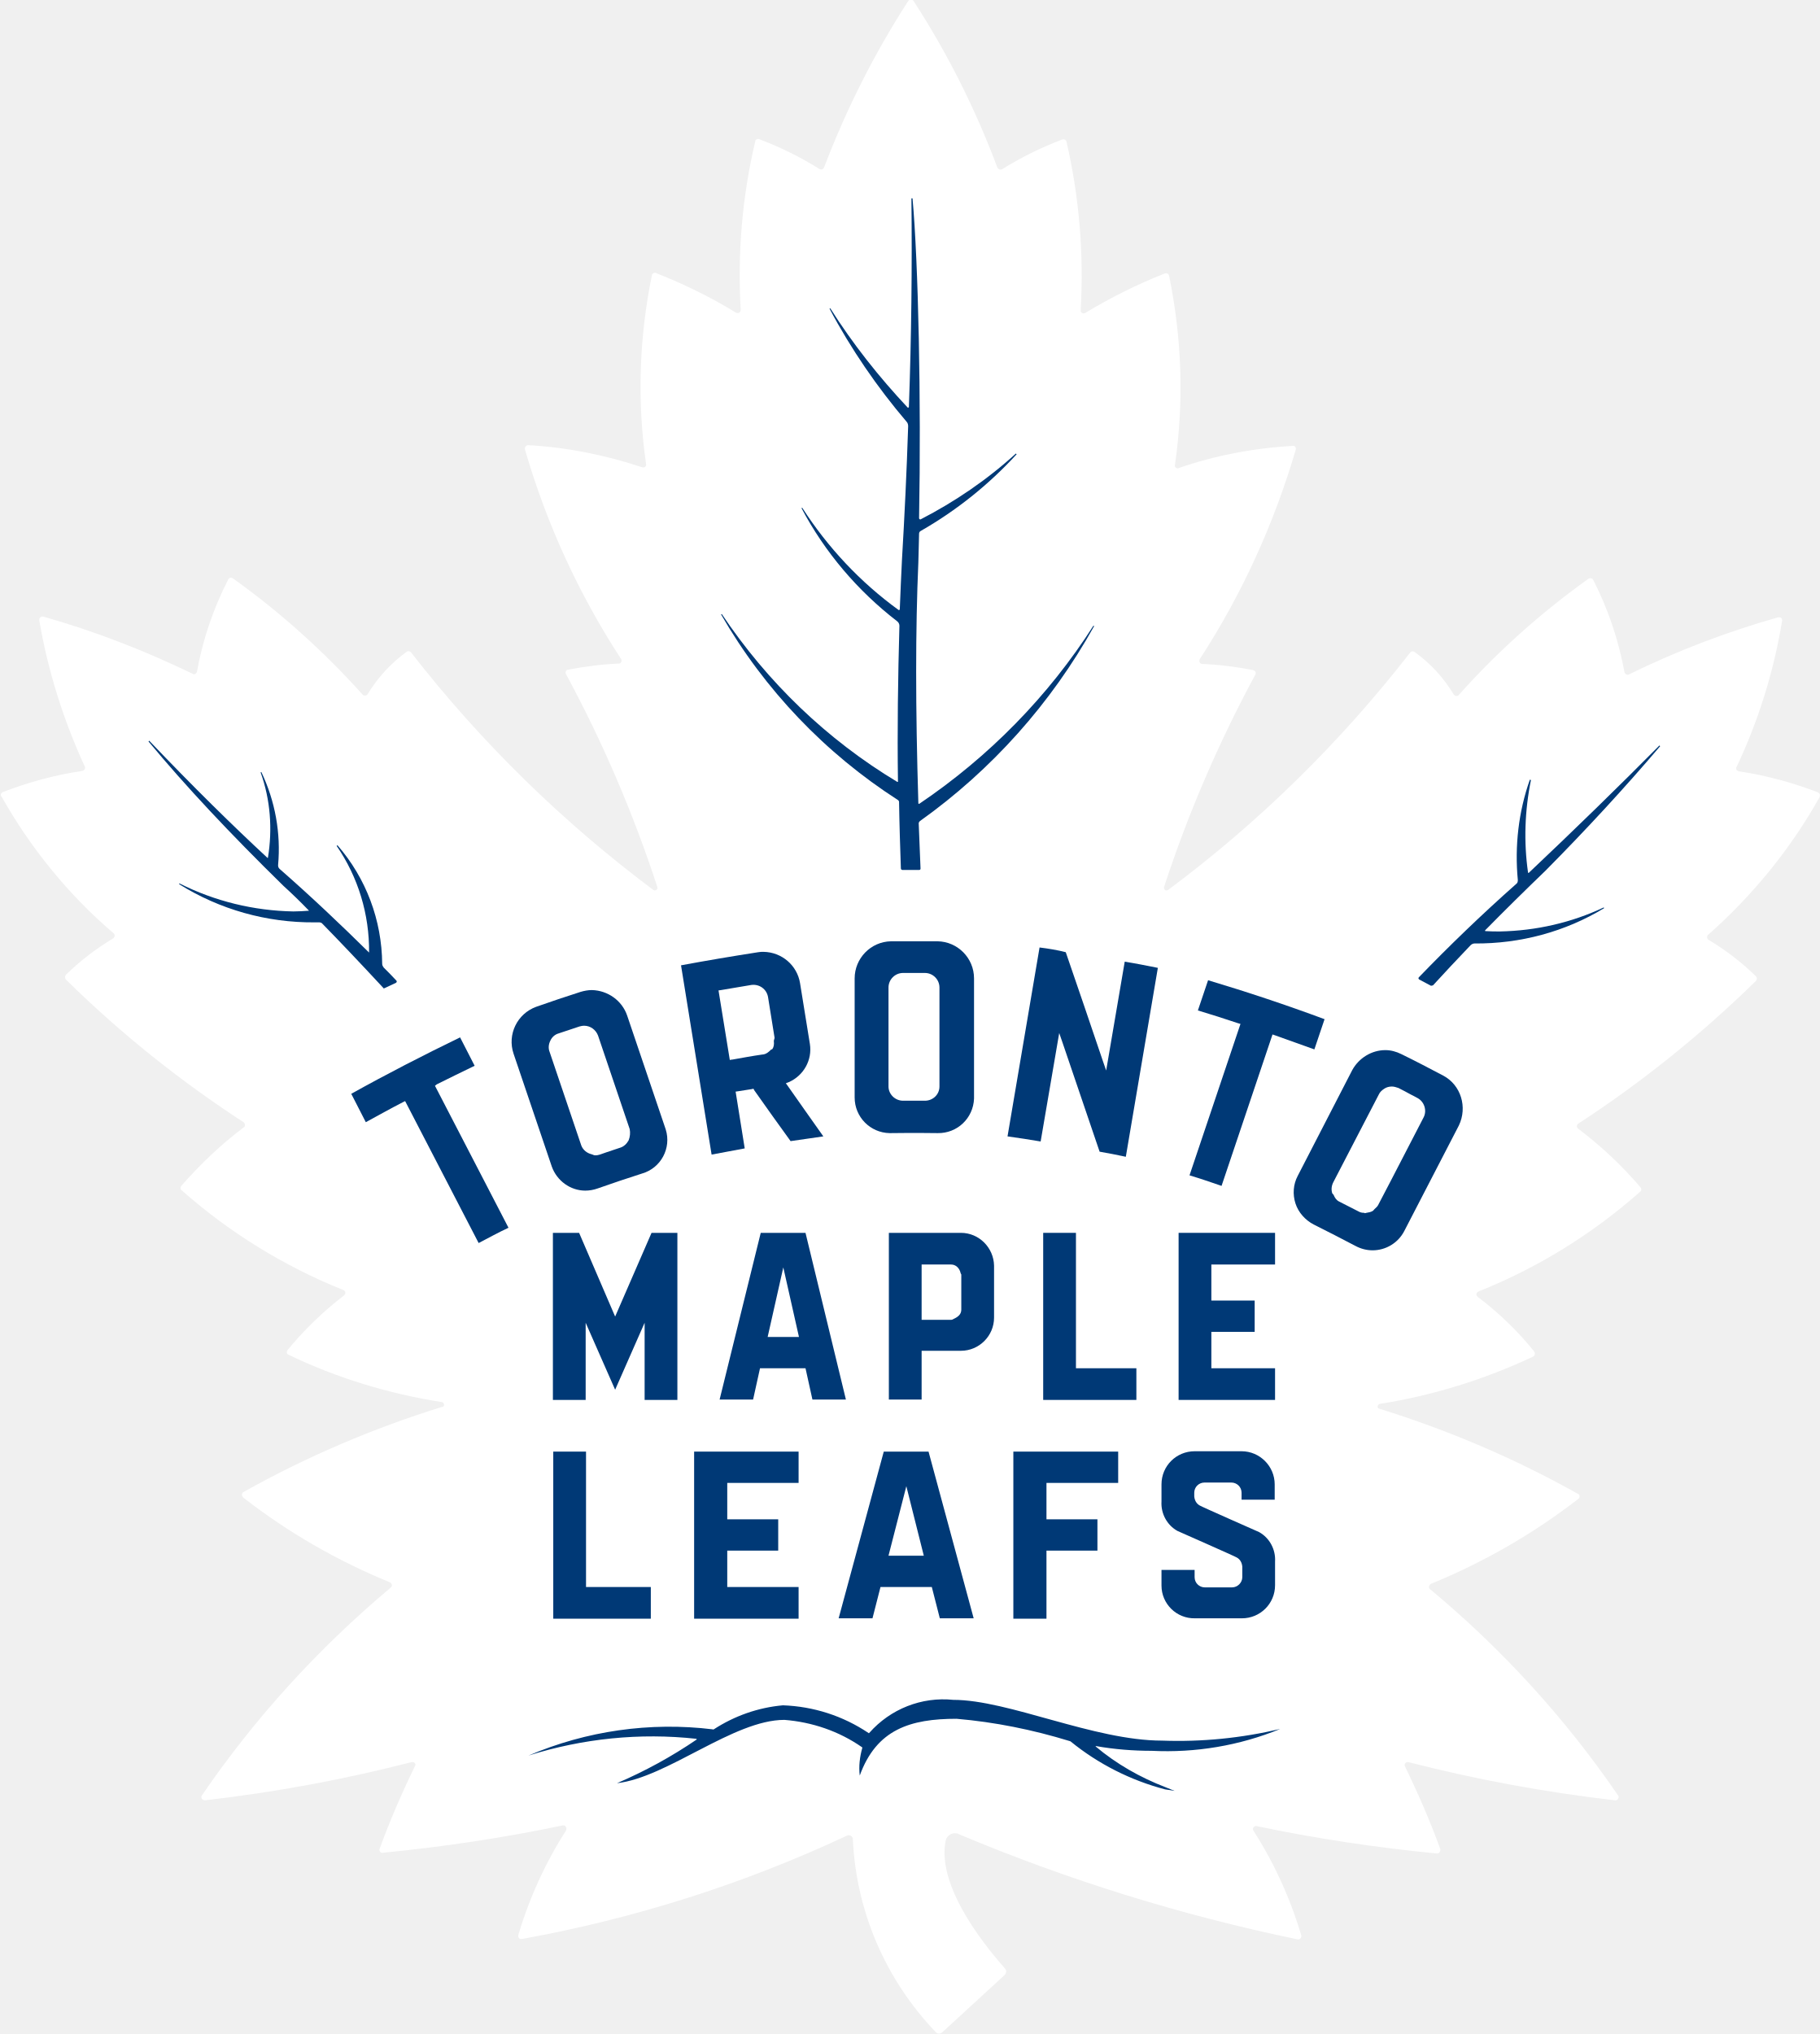
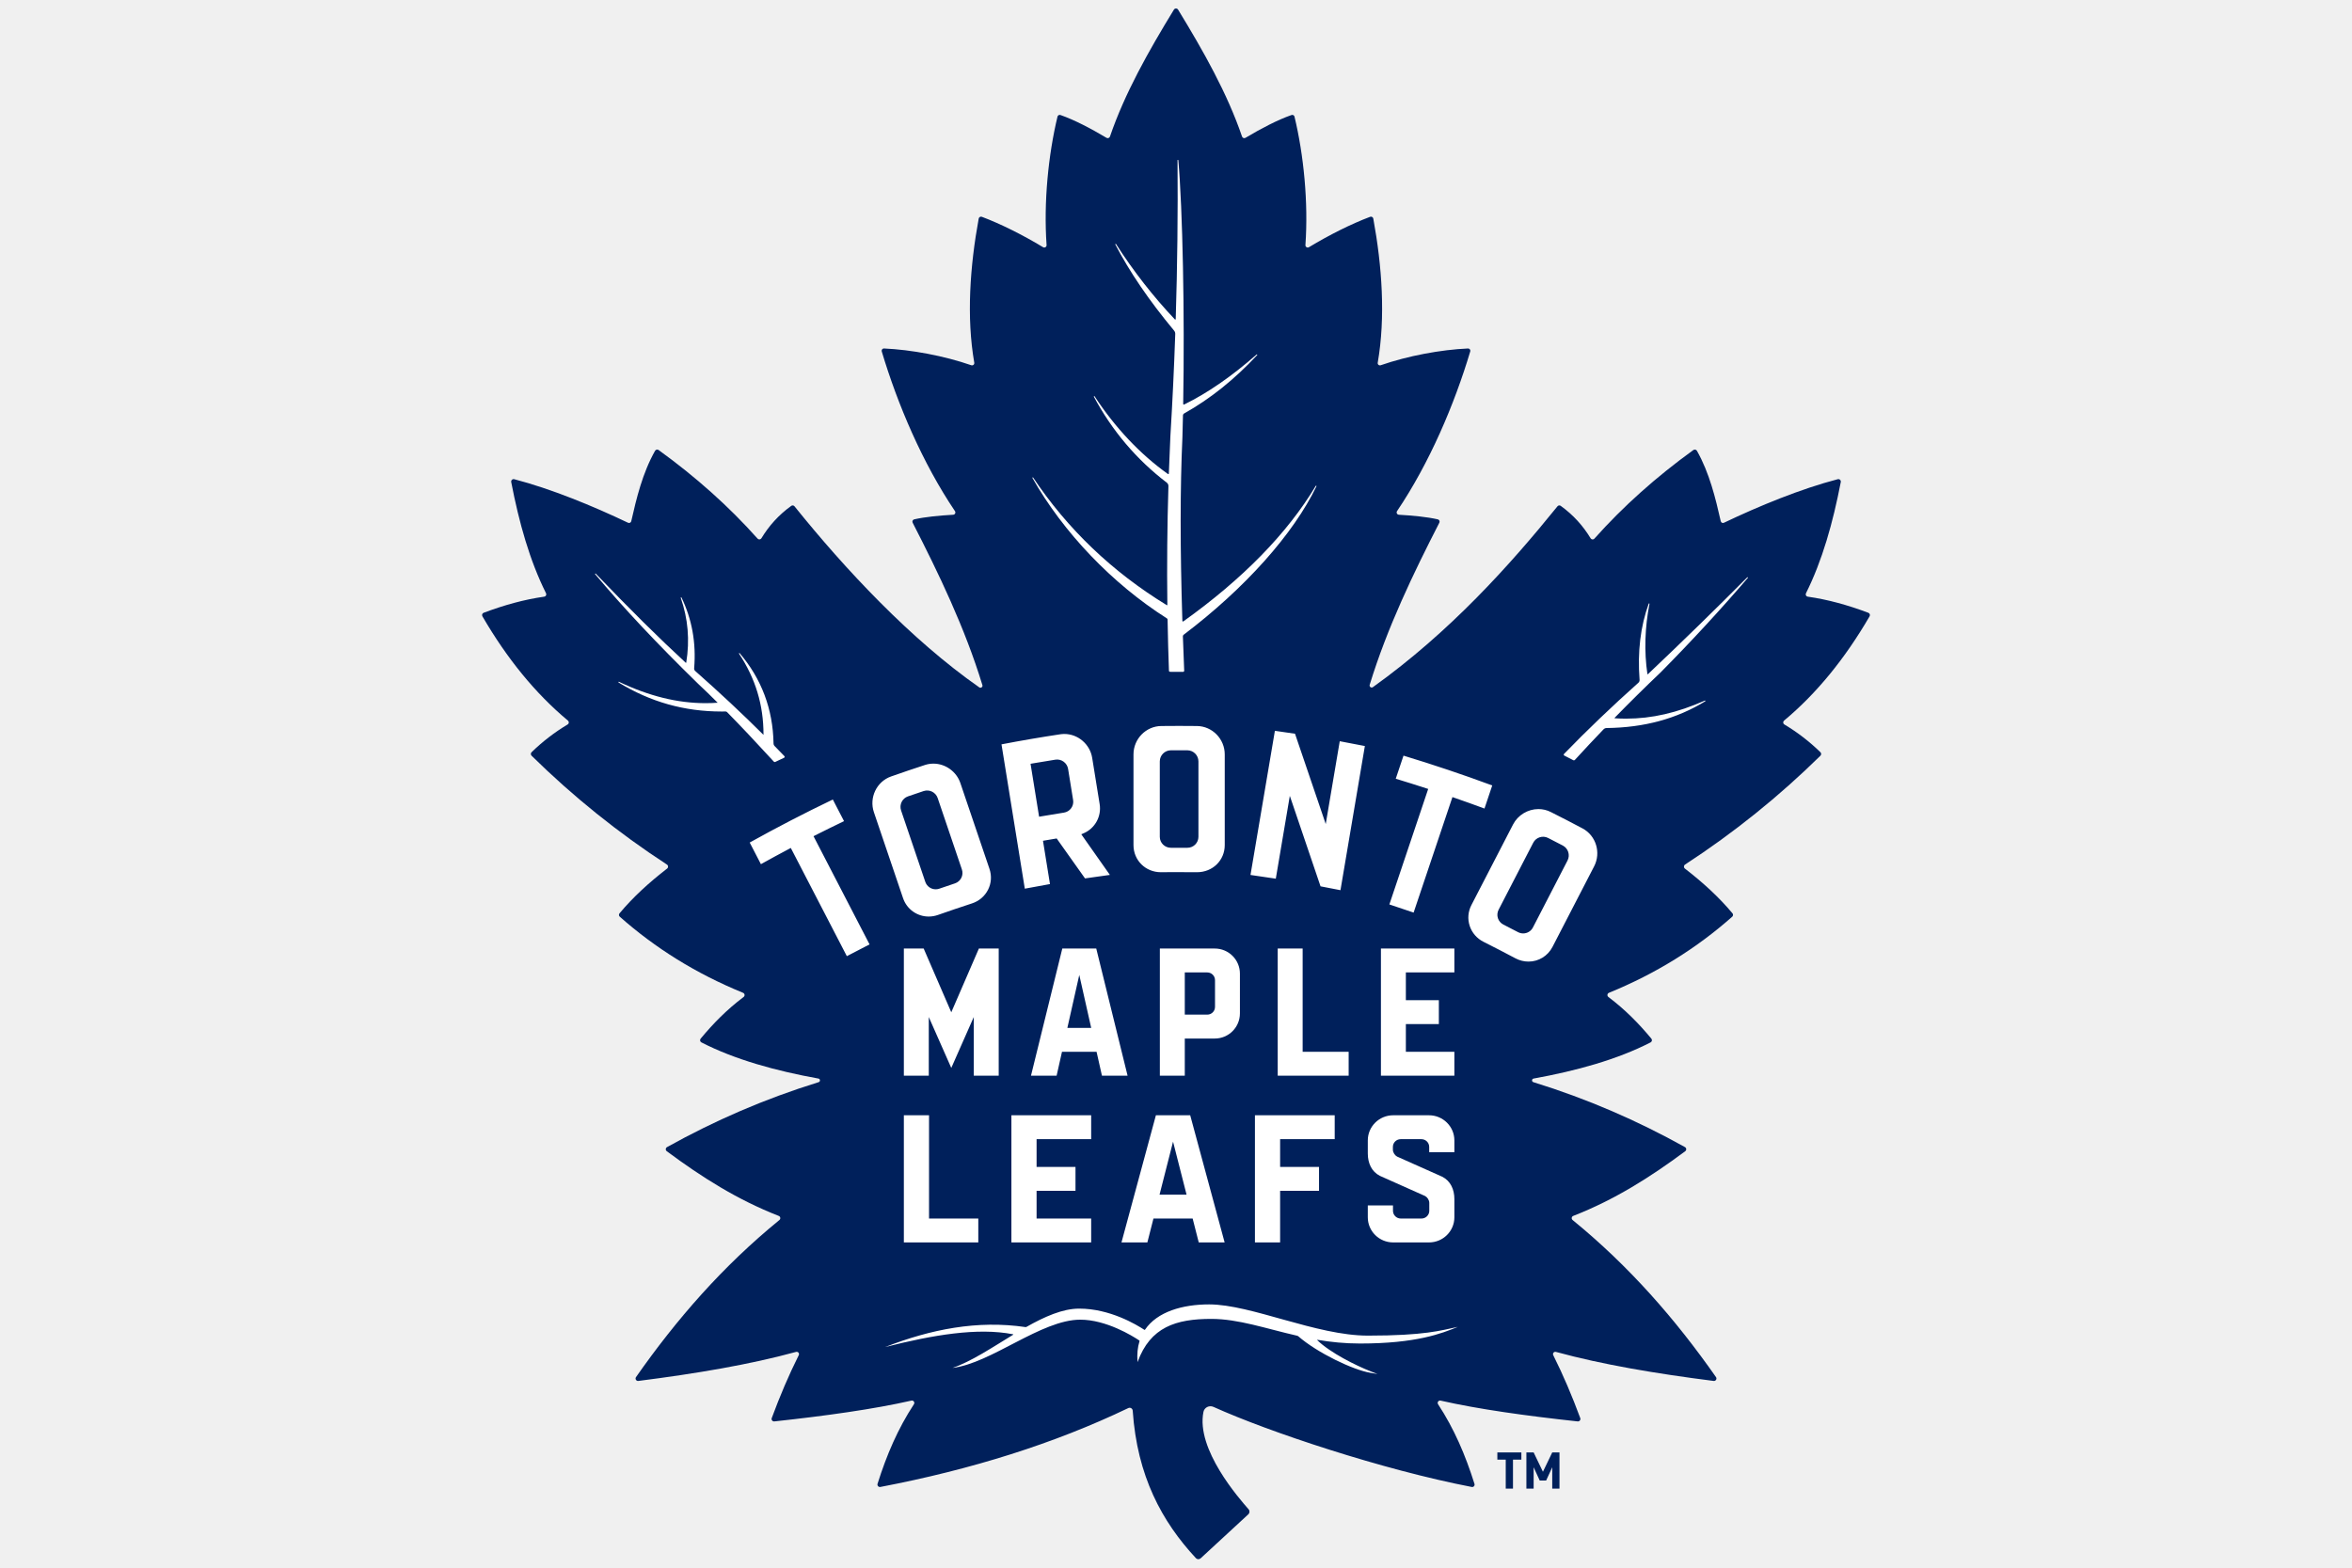
- <svg xmlns="http://www.w3.org/2000/svg" version="1.1" id="Layer_1" x="0px" y="0px" width="500px" height="558.8px" viewBox="0 0 500 558.8" style="enable-background:new 0 0 500 558.8;" xml:space="preserve">
-   <style type="text/css">
- 	.st0{fill:#FFFFFF;}
- 	.st1{fill:#003976;}
- </style>
-   <path class="st0" d="M499.9,219c0.2-0.4,0.1-1-0.3-1.2c0,0-0.1,0-0.1-0.1c-7-2.7-14.4-4.7-21.8-5.8c-0.5-0.1-0.8-0.5-0.7-1  c0-0.1,0-0.2,0.1-0.2c6-12.7,10.2-26.2,12.5-40.1c0.1-0.5-0.2-1-0.7-1c-0.1,0-0.2,0-0.4,0c-14.1,4-27.8,9.2-41,15.7  c-0.4,0.2-0.9,0-1.1-0.4c0-0.1,0-0.1-0.1-0.2c-1.6-8.8-4.5-17.4-8.6-25.4c-0.2-0.4-0.8-0.6-1.2-0.3c0,0-0.1,0-0.1,0  c-13,9.3-25,20-35.6,31.9c-0.3,0.4-0.9,0.4-1.2,0.1c-0.1-0.1-0.1-0.1-0.2-0.2c-2.8-4.6-6.4-8.6-10.8-11.7c-0.4-0.3-0.9-0.2-1.2,0.2  c-19.1,24.6-41.5,46.6-66.5,65.2c-0.3,0.2-0.8,0.2-1-0.2c-0.1-0.2-0.2-0.4-0.1-0.6c6.6-20.2,15-39.7,25.1-58.4  c0.2-0.4,0.1-0.9-0.4-1.1c-0.1,0-0.1-0.1-0.2-0.1c-4.6-0.9-9.3-1.5-14-1.7c-0.5,0-0.8-0.4-0.8-0.9c0-0.2,0.1-0.3,0.1-0.4  c11.6-17.8,20.4-37.2,26.4-57.6c0.1-0.4-0.1-0.9-0.5-1c-0.1,0-0.2,0-0.3,0c-10.7,0.6-21.3,2.6-31.4,6.1c-0.4,0.2-0.9-0.1-1-0.5  c0-0.1-0.1-0.3,0-0.4c2.5-17.3,1.9-34.8-1.6-51.9c-0.1-0.5-0.5-0.8-1-0.7c0,0-0.1,0-0.1,0c-7.7,3-15,6.7-22,10.9  c-0.4,0.2-0.9,0.1-1.1-0.3c-0.1-0.1-0.1-0.3-0.1-0.5c0.9-15.5-0.4-31.1-3.9-46.3c-0.1-0.4-0.5-0.7-1-0.6c0,0-0.1,0-0.1,0  c-5.8,2.2-11.3,4.9-16.6,8.2c-0.4,0.2-0.9,0.1-1.2-0.3c0-0.1-0.1-0.1-0.1-0.2c-6-16-13.7-31.4-23-45.7c-0.2-0.4-0.8-0.5-1.2-0.3  c-0.1,0.1-0.2,0.2-0.3,0.3c-9.3,14.4-17,29.7-23.1,45.7c-0.2,0.4-0.6,0.7-1.1,0.5c-0.1,0-0.1,0-0.2-0.1c-5.3-3.3-10.8-6-16.6-8.2  c-0.4-0.1-0.9,0.1-1,0.5c0,0,0,0.1,0,0.1c-3.6,15.2-4.9,30.7-4,46.3c0,0.5-0.3,0.9-0.8,0.9c-0.2,0-0.3,0-0.5-0.1  c-7-4.3-14.4-7.9-22-10.9c-0.4-0.2-0.9,0.1-1.1,0.5c0,0,0,0.1,0,0.1c-3.5,17.1-4.1,34.7-1.6,51.9c0.1,0.4-0.2,0.9-0.6,0.9  c-0.1,0-0.3,0-0.4,0c-10.2-3.4-20.7-5.5-31.4-6.1c-0.4,0-0.8,0.3-0.9,0.8c0,0.1,0,0.2,0,0.3c5.9,20.4,14.8,39.8,26.4,57.6  c0.3,0.4,0.2,0.9-0.2,1.2c-0.1,0.1-0.3,0.1-0.4,0.1c-4.7,0.2-9.4,0.8-14,1.7c-0.5,0.1-0.7,0.6-0.6,1c0,0.1,0,0.1,0.1,0.2  c10.1,18.7,18.5,38.3,25.1,58.5c0.1,0.4-0.1,0.8-0.5,0.9c-0.2,0.1-0.4,0-0.6-0.1c-25-18.7-47.4-40.6-66.6-65.3  c-0.3-0.3-0.8-0.4-1.1-0.2c-4.3,3.1-8,7.1-10.8,11.7c-0.2,0.4-0.8,0.5-1.2,0.3c-0.1,0-0.1-0.1-0.2-0.2  c-10.7-11.9-22.6-22.6-35.6-31.9c-0.4-0.3-1-0.2-1.3,0.2c0,0,0,0,0,0.1c-4.1,8-7,16.5-8.6,25.4c-0.1,0.4-0.5,0.7-1,0.6  c-0.1,0-0.1,0-0.2-0.1c-13.2-6.4-26.9-11.7-41-15.7c-0.5-0.1-1,0.2-1.1,0.7c0,0.1,0,0.3,0,0.4c2.4,13.9,6.6,27.3,12.5,40.1  c0.2,0.4,0,0.9-0.4,1.1c-0.1,0-0.2,0.1-0.3,0.1c-7.5,1.1-14.8,3.1-21.8,5.8c-0.5,0.2-0.7,0.7-0.5,1.1c0,0,0,0.1,0.1,0.1  c8,14.2,18.4,27,30.8,37.6c0.4,0.3,0.4,0.8,0.1,1.2c-0.1,0.1-0.1,0.1-0.2,0.2c-4.7,2.8-9.1,6.2-13,10c-0.3,0.4-0.3,0.9,0,1.3  c14.9,14.7,31.3,27.8,48.8,39.2c0.4,0.3,0.5,0.8,0.3,1.2c-0.1,0.1-0.1,0.2-0.2,0.2c-6.3,4.7-12,10.2-17.2,16.1  c-0.3,0.4-0.3,0.9,0.1,1.2c13.1,11.6,28.2,20.9,44.4,27.4c0.5,0.2,0.7,0.7,0.5,1.1c-0.1,0.2-0.2,0.3-0.3,0.4  c-5.7,4.4-10.9,9.4-15.5,15c-0.3,0.4-0.3,0.9,0.1,1.2c0.1,0,0.1,0.1,0.2,0.1c13.3,6.4,27.5,10.7,42.1,13c0.4,0.1,0.6,0.4,0.6,0.8  c0,0.3-0.2,0.5-0.5,0.5c-19,5.9-37.3,13.7-54.6,23.4c-0.4,0.2-0.6,0.8-0.3,1.2c0.1,0.1,0.1,0.2,0.2,0.3  c12.3,9.6,25.9,17.4,40.3,23.3c0.4,0.2,0.7,0.7,0.5,1.1c-0.1,0.1-0.1,0.3-0.3,0.4C87.4,452.9,70,472,55.5,493.2  c-0.3,0.4-0.2,1,0.2,1.2c0.2,0.1,0.4,0.2,0.6,0.2c19.2-2.2,38.1-5.7,56.8-10.5c0.4-0.1,0.9,0.1,1,0.5c0.1,0.2,0,0.4-0.1,0.6  c-3.6,7.4-6.9,15-9.7,22.7c-0.2,0.5,0.1,1,0.5,1.1c0.1,0,0.3,0.1,0.4,0c16.6-1.6,33.1-4.1,49.4-7.5c0.5-0.1,0.9,0.2,1,0.7  c0,0.2,0,0.5-0.1,0.7c-5.7,8.9-10.1,18.6-13.1,28.7c-0.1,0.5,0.1,1,0.6,1.1c0.1,0,0.3,0,0.4,0c30.9-5.6,60.9-15.1,89.3-28.4  c0.6-0.3,1.2,0,1.5,0.5c0.1,0.1,0.1,0.3,0.1,0.4c0.9,19.9,9,38.7,22.8,53.1c0.4,0.5,1.2,0.5,1.7,0.1c0,0,0,0,0,0l17.2-15.8  c0.5-0.5,0.6-1.3,0.1-1.8c-3.4-3.9-19-21.6-16.3-35.1c0.3-1.4,1.7-2.3,3.1-2c0.2,0,0.3,0.1,0.5,0.2c30,12.6,61.2,22.3,93.1,28.9  c0.5,0.1,0.9-0.2,1-0.7c0-0.1,0-0.3,0-0.4c-3-10.1-7.4-19.8-13.1-28.7c-0.3-0.4-0.2-0.9,0.2-1.2c0.2-0.1,0.4-0.2,0.7-0.1  c16.3,3.4,32.8,5.9,49.4,7.5c0.5,0.1,0.9-0.3,1-0.8c0-0.1,0-0.3,0-0.4c-2.8-7.7-6.1-15.3-9.7-22.7c-0.2-0.4-0.1-0.9,0.3-1.1  c0.2-0.1,0.4-0.1,0.6-0.1c18.7,4.8,37.7,8.3,56.8,10.5c0.5,0.1,0.9-0.3,1-0.8c0-0.2,0-0.4-0.2-0.6c-14.5-21.2-31.9-40.2-51.6-56.6  c-0.4-0.3-0.4-0.8-0.1-1.2c0.1-0.1,0.2-0.2,0.4-0.3c14.4-5.9,28-13.7,40.4-23.3c0.4-0.3,0.5-0.9,0.2-1.2c-0.1-0.1-0.2-0.2-0.3-0.2  c-17.3-9.7-35.6-17.5-54.6-23.4c-0.4-0.1-0.5-0.5-0.4-0.8c0.1-0.2,0.3-0.4,0.5-0.5c14.6-2.3,28.8-6.7,42.2-13  c0.4-0.2,0.6-0.7,0.4-1.2c0-0.1-0.1-0.1-0.1-0.2c-4.5-5.6-9.7-10.6-15.5-15c-0.4-0.3-0.5-0.8-0.2-1.2c0.1-0.1,0.2-0.2,0.4-0.3  c16.3-6.5,31.3-15.8,44.4-27.4c0.4-0.3,0.4-0.8,0.1-1.2c0,0,0,0,0,0c-5.1-6-10.9-11.4-17.1-16.1c-0.4-0.3-0.5-0.8-0.2-1.2  c0.1-0.1,0.1-0.2,0.2-0.2c17.5-11.4,33.9-24.6,48.8-39.2c0.3-0.3,0.4-0.9,0-1.3c0,0,0,0,0,0c-3.9-3.8-8.3-7.2-13-10  c-0.4-0.2-0.5-0.8-0.3-1.2c0.1-0.1,0.1-0.2,0.2-0.2C481.5,246,491.9,233.3,499.9,219" />
-   <path class="st1" d="M246.7,219.8c0.2,0.1,0.2,0.3,0.3,0.4c0.1,6.5,0.3,12.6,0.5,18.4c0,0.2,0.2,0.4,0.4,0.4l4.6,0h0  c0.1,0,0.2,0,0.3-0.1c0.1-0.1,0.1-0.2,0.1-0.3c-0.2-4.1-0.3-8.3-0.5-12.4c0-0.2,0.1-0.4,0.3-0.6c19.8-14.1,36.1-32.4,47.9-53.6  l-0.2-0.1c-12.4,19.4-28.7,36-47.8,48.9c-0.1,0.1-0.3,0-0.3-0.1c0,0,0-0.1,0-0.1c-0.8-26.2-0.8-47.9,0-66.1c0.1-2.5,0.1-5,0.2-7.9  c0-0.3,0.2-0.6,0.4-0.7c9.8-5.6,18.7-12.7,26.4-21.1l-0.2-0.2c-7.9,7.2-16.7,13.2-26.2,18.1c-0.1,0-0.2,0-0.3-0.1l-0.1-0.2  c0.6-32.4-0.2-70.2-1.8-87.9l-0.3,0c0.2,18.8,0,38.1-0.7,57.3c0,0.1-0.1,0.2-0.2,0.2l-0.1,0c-7.9-8.4-15.1-17.5-21.3-27.3l-0.2,0.1  c5.9,11.1,13.1,21.6,21.2,31.1c0.3,0.3,0.4,0.8,0.4,1.2c-0.4,12.5-1,24.8-1.7,36.7c-0.2,4.1-0.4,8.4-0.6,13.6c0,0.1-0.1,0.2-0.2,0.2  c0,0-0.1,0-0.1,0c-10.5-7.6-19.5-17.2-26.5-28.1l-0.2,0.1c6.4,12.1,15.4,22.7,26.3,31.1c0.4,0.3,0.6,0.8,0.6,1.2  c-0.4,14.2-0.6,28.6-0.4,42.8l0,0.1l-0.2,0c-19.3-11.6-35.7-27.4-48.2-46.1l-0.2,0.1C210.1,189.6,226.8,207,246.7,219.8" />
-   <path class="st1" d="M105.4,271.5l0.2,0l3.2-1.5c0.1-0.1,0.2-0.2,0.2-0.3c0-0.1,0-0.2-0.1-0.3c-1.1-1.2-2.3-2.4-3.5-3.6  c-0.2-0.3-0.4-0.6-0.4-1c-0.1-12-4.4-23.5-12.3-32.6l-0.2,0.2c5.9,8.6,9,18.8,8.9,29.3l0,0c-7.6-7.5-15.8-15.3-24.6-23  c-0.3-0.3-0.4-0.6-0.4-1c0.8-8.8-0.8-17.6-4.6-25.6l-0.2,0.1c2.7,7.5,3.3,15.6,2,23.5l-0.1,0c-9.6-8.9-20.3-19.4-32.5-32.2l-0.2,0.2  C51,216,63.2,229,77.9,243.4c2.2,2,4.5,4.2,7,6.8c-1.4,0.1-2.9,0.2-4.3,0.2c-10.9-0.2-21.6-2.8-31.3-7.7l-0.1,0.2  c11.2,7,24.1,10.6,37.2,10.5c0.4,0,0.9,0,1.4,0c0.2,0,0.4,0.1,0.6,0.2c4.9,5,10.4,10.8,16.9,17.8  C105.2,271.5,105.3,271.5,105.4,271.5" />
-   <path class="st1" d="M424.6,239.2c11.2-11.3,21.8-22.8,31.5-34.2l-0.2-0.2c-11.5,11.6-23.2,23-35.9,35l-0.1,0c-0.1,0-0.1,0-0.1-0.1  c-1.2-8.4-0.9-17,0.8-25.4l-0.3-0.1c-3.1,8.8-4.2,18.2-3.3,27.6c0,0.4-0.1,0.8-0.4,1c-9.6,8.5-18.6,17.2-26.8,25.7  c-0.1,0.1-0.1,0.2-0.1,0.3c0,0.1,0.1,0.2,0.2,0.3l3.2,1.7l0.2,0c0.1,0,0.3-0.1,0.4-0.1c3-3.3,6.4-6.9,10.3-11  c0.3-0.3,0.7-0.5,1.1-0.5c12.5,0.1,24.9-3.2,35.6-9.7l-0.1-0.2c-8.9,4.2-18.6,6.4-28.5,6.6c-1.3,0-2.7,0-4-0.1c-0.1,0-0.1,0-0.1-0.1  l0-0.1C413.5,250,419.1,244.5,424.6,239.2" />
-   <path class="st1" d="M261.9,467c-8.7-0.9-17.3,2.5-23.1,9.1c-0.1,0.1-0.1,0.1-0.2,0c-7-4.7-15.1-7.3-23.5-7.6  c-6.8,0.6-13.3,2.9-19,6.6c-0.1,0-0.2,0.1-0.3,0c-17.2-2.1-34.7,0.4-50.6,7.2c14.9-4.7,30.6-6.3,46.1-4.6c0,0,0.1,0.1,0.1,0.1  c0,0,0,0,0,0.1c-6.9,4.7-14.2,8.7-21.9,12c13.9-1.6,32-17.4,46-17.4c7.6,0.6,15,3.1,21.3,7.5c0.1,0,0.1,0.1,0.1,0.2  c-0.7,2.5-1,5-0.7,7.6c4.6-12.7,13.9-15.6,26.6-15.6c10.5,0.9,20.9,3,31,6.1c0.1,0,0.2,0.1,0.3,0.1c7.6,6.2,16.5,10.7,26,13.2  l2.6,0.4l-2.5-1c-7-2.7-13.5-6.4-19.2-11.2c0,0,0-0.1,0.1-0.1c5.1,0.9,10.2,1.3,15.3,1.3c12,0.6,24.1-1.4,35.3-6  c-10.6,2.5-21.5,3.6-32.4,3.2C300.5,478.2,277.1,467,261.9,467" />
-   <path class="st1" d="M120,297.9c3.4-1.7,6.9-3.4,10.4-5.1l-4-7.8c-10.1,4.9-20.2,10.1-29.9,15.5l4,7.8c3.3-1.8,6.7-3.7,10.2-5.5  l0.6-0.3l20.2,39c2.7-1.4,5.4-2.9,8.2-4.2l-20.2-39L120,297.9z" />
-   <polygon class="st1" points="152,398.8 152,444.7 178.8,444.7 178.8,436 161,436 161,398.8 " />
-   <polygon class="st1" points="186.1,338.7 179,338.7 169,361.7 159.1,338.7 151.9,338.7 151.9,384.6 160.9,384.6 160.9,363.4   169,381.8 177.1,363.4 177.1,384.6 186.1,384.6 " />
-   <polygon class="st1" points="307.2,407.4 307.2,398.8 278.4,398.8 278.4,444.7 287.5,444.7 287.5,426 301.5,426 301.5,417.4   287.5,417.4 287.5,407.4 " />
-   <path class="st1" d="M285.6,260.3l-8.8,51.9c3,0.4,6.1,0.9,9.1,1.4l5.1-29.8l0.9,2.6c3.4,9.9,6.8,20.1,10.2,30  c2.4,0.4,4.8,0.9,7.2,1.4l8.8-51.9c-3-0.6-6-1.2-9.1-1.7l-5.1,29.9l-0.9-2.6c-3.4-10-6.8-20.1-10.2-29.9  C290.5,261,288,260.6,285.6,260.3" />
-   <path class="st1" d="M328.3,444.6h12.9c5,0,9.1-4,9.1-9.1V429c0.2-3.3-1.5-6.5-4.4-8.1c0,0-16.1-7.1-16.3-7.3  c-0.9-0.5-1.4-1.4-1.5-2.5v-1c0-1.6,1.3-2.8,2.8-2.8c0,0,0,0,0,0h7.4c1.5,0,2.8,1.2,2.8,2.8v1.9h9.1v-4.2c0-5-4.1-9.1-9.1-9.1h-12.9  c-5,0-9.1,4-9.1,9.1v4.7c-0.2,3.3,1.5,6.5,4.4,8.1c0,0,16.1,7.1,16.3,7.3c0.9,0.5,1.4,1.4,1.5,2.5v2.9c0,1.5-1.3,2.8-2.8,2.8  c0,0,0,0,0,0H331c-1.5,0-2.8-1.2-2.8-2.8c0,0,0,0,0,0v-2h-9.1v4.3C319.1,440.6,323.2,444.7,328.3,444.6" />
-   <polygon class="st1" points="350.3,375.9 332.8,375.9 332.8,365.9 344.7,365.9 344.7,357.3 332.8,357.3 332.8,347.4 350.3,347.4   350.3,338.7 323.8,338.7 323.8,384.6 350.3,384.6 " />
-   <polygon class="st1" points="312.2,375.9 295.6,375.9 295.6,338.7 286.6,338.7 286.6,384.6 312.2,384.6 " />
-   <path class="st1" d="M335.6,325.8l14-41.6l0.6,0.2c3.6,1.3,7.3,2.6,10.9,3.9l2.8-8.3c-10.5-3.9-21.3-7.5-32-10.7l-2.8,8.3  c3.7,1.1,7.4,2.3,11,3.5l0.7,0.2l-14,41.6C329.8,323.8,332.7,324.8,335.6,325.8" />
-   <polygon class="st1" points="219.4,407.4 219.4,398.8 190.7,398.8 190.7,444.7 219.4,444.7 219.4,436 199.8,436 199.8,426   213.8,426 213.8,417.4 199.8,417.4 199.8,407.4 " />
-   <path class="st1" d="M182.9,310.3c0-0.1-0.1-0.2-0.1-0.3l-10.5-31c-1.4-4.1-5.3-6.9-9.7-7c-1,0-2.1,0.2-3.1,0.5  c-4.1,1.3-8.2,2.7-12.2,4.1c-5.2,1.9-8,7.6-6.2,12.9l10.5,31c1.4,3.9,5.1,6.6,9.2,6.6c1.1,0,2.3-0.2,3.4-0.6c4-1.4,8.1-2.8,12.2-4.1  C181.6,320.9,184.5,315.4,182.9,310.3z M172.7,313.3c-0.5,0.9-1.3,1.7-2.3,2c-0.6,0.2-1.2,0.4-1.8,0.6c-1.3,0.4-2.6,0.9-3.8,1.3  c-0.4,0.1-0.7,0.2-1.1,0.2c-0.1,0-0.1,0-0.2,0h0c0,0,0,0,0,0c0,0,0,0,0,0h0c-0.4,0-0.6-0.2-1-0.3c-1.2-0.3-2.3-1.1-2.8-2.4L151,289  c-0.4-1-0.3-2.1,0.2-3.1c0.4-0.9,1.2-1.7,2.3-2h0c0.4-0.1,0.8-0.3,1.2-0.4c1.5-0.5,3-1,4.5-1.5c0.4-0.1,0.8-0.2,1.3-0.2  c1.7,0,3.2,1.1,3.8,2.7l0,0c0,0,0,0,0,0l8.7,25.7C173.2,311.2,173.1,312.3,172.7,313.3z" />
-   <path class="st1" d="M216.4,298.3l-0.5-0.7l0.8-0.3c4.1-1.8,6.5-6.1,5.8-10.5l-2.7-16.7c-0.8-4.9-5-8.5-10-8.6c-0.5,0-1,0-1.5,0.1  c-7.1,1.1-14.2,2.3-21.2,3.6l8.4,52c3-0.6,6.1-1.1,9.1-1.7h0l-2.5-15.6l0.7-0.1c1.3-0.2,2.5-0.4,3.8-0.6l0.4-0.1l0.2,0.4  c3.3,4.7,6.6,9.3,10,14c3-0.4,6-0.9,9-1.3C222.9,307.5,219.6,302.9,216.4,298.3z M212.2,288.2c-0.1,0.1-0.3,0.1-0.4,0.2  c-0.6,0.6-1.3,1.2-2.2,1.3c0,0,0,0-0.1,0c-2.8,0.4-5.5,0.9-8.3,1.4l-0.1,0l-0.6,0.1l0,0h0l-3.1-19.1l0,0v0l0.7-0.1  c2.8-0.5,5.5-0.9,8.3-1.4c2.2-0.3,4.2,1.1,4.6,3.3l1.8,11.2c0,0,0,0,0,0c0,0.3-0.2,0.6-0.2,0.9C212.7,286.9,212.6,287.6,212.2,288.2  z" />
-   <path class="st1" d="M396.5,295.5c-3.8-2-7.6-4-11.5-5.9c-1.4-0.7-2.9-1.1-4.4-1.1c-3.8,0-7.3,2.2-9.1,5.5l-15,29.1  c-1.2,2.3-1.4,5-0.6,7.5c0.8,2.5,2.7,4.6,5,5.8c3.8,1.9,7.7,3.9,11.5,5.9c1.5,0.8,3.1,1.2,4.7,1.2c3.6,0,7-2,8.7-5.3l15-29  C403.2,304.2,401.4,298.1,396.5,295.5z M391.1,307l-9,17.4l-3.5,6.7c-0.2,0.4-0.6,0.7-1,1.1c-0.2,0.2-0.3,0.4-0.5,0.5  c-0.5,0.3-1.1,0.4-1.7,0.5c-0.1,0-0.3,0.1-0.4,0.1c0,0,0,0,0,0c0,0,0,0,0,0c-0.1,0-0.2-0.1-0.2-0.1c-0.6,0-1.1-0.1-1.6-0.4  c-1.8-0.9-3.5-1.8-5.3-2.7c0,0,0,0,0,0c-0.8-0.4-1.2-1.1-1.5-1.8c-0.1-0.2-0.3-0.3-0.4-0.5c0,0,0,0,0,0c-0.3-1-0.2-2,0.3-3  l12.5-24.1c0.3-0.7,0.9-1.2,1.5-1.6c0.6-0.4,1.3-0.6,2.1-0.6c0.6,0,1.2,0.2,1.8,0.4c1.2,0.6,2.3,1.2,3.4,1.8c0.6,0.3,1.2,0.6,1.9,1  C391.3,302.7,392.1,305.1,391.1,307z" />
-   <path class="st1" d="M221.3,338.7H209l-11.3,45.8h9.2l1.9-8.6h12.5l1.9,8.6h9.2L221.3,338.7z M210.9,367.3L210.9,367.3L210.9,367.3  l4.3-19.1l0,0l0,0l4.3,19.1H210.9z" />
-   <path class="st1" d="M264,338.7C264,338.7,264,338.7,264,338.7h-19.8v45.8h9v-13.4H264c5,0,9.1-4.1,9.1-9.1v-14.3  C273,342.8,269,338.7,264,338.7z M264.1,359.8C264.1,359.8,264.1,359.8,264.1,359.8c0,1.2-0.8,1.9-1.8,2.4c-0.3,0.1-0.6,0.4-1,0.4  h-8.1v-15.2h8.1c1.3,0,2.3,1,2.6,2.3c0,0.2,0.2,0.3,0.2,0.5V359.8z" />
-   <path class="st1" d="M255.1,398.8h-12.3l-12.4,45.8h9.3l2.2-8.6H256l2.2,8.6h9.3L255.1,398.8z M253.8,427.4h-9.7l4.9-19.1l0,0l0,0  L253.8,427.4L253.8,427.4L253.8,427.4z" />
-   <path class="st1" d="M257.6,258.6c-2.1,0-4.3,0-6.4,0c-2.1,0-4.3,0-6.4,0c-5.6,0.1-10,4.7-10,10.2v32.7c0,5.4,4.3,9.7,9.6,9.8  c0.1,0,0.1,0,0.2,0c1.1,0,6-0.1,13,0c5.4,0.1,9.8-4.1,10-9.5c0-0.1,0-0.2,0-0.3v-32.7C267.6,263.2,263.1,258.7,257.6,258.6z   M258.1,298.5c0,2.2-1.8,3.9-4,3.9c0,0,0,0,0,0h-6c-2.2,0-4-1.8-4-3.9c0,0,0,0,0,0v-27.2c0-2.2,1.8-4,4-4h6c2.2,0,4,1.8,4,4V298.5z" />
+ <svg xmlns="http://www.w3.org/2000/svg" fill="none" viewBox="0 0 960 640">
+   <path fill="#00205B" d="M617.544 595.887v11.824h-2.957v-11.824h-3.423v-2.937h9.803v2.937h-3.423Zm16.023 11.824v-8.712l-2.49 5.428h-2.612l-2.49-5.428v8.713h-2.956v-14.763h2.956l3.796 7.883 3.796-7.883h2.956v14.761l-2.956.001Z" />
+   <path fill="#00205B" d="M763.095 251.615a1.023 1.023 0 0 0-.157-1.217 1.016 1.016 0 0 0-.364-.239c-8.529-3.2-16.572-5.414-24.713-6.572a.956.956 0 0 1-.834-.945.967.967 0 0 1 .104-.441c6.672-13.378 10.989-28.748 14.208-45.402.138-.717-.515-1.35-1.221-1.166-15 3.896-32.17 10.949-46.454 17.773a.931.931 0 0 1-1.143-.262.936.936 0 0 1-.179-.378c-2.1-9.25-4.594-19.686-9.717-28.728a1.016 1.016 0 0 0-.663-.479 1.015 1.015 0 0 0-.8.169c-15.114 10.936-28.62 22.96-40.383 36.164a.967.967 0 0 1-1.247.174.979.979 0 0 1-.314-.326c-3.032-5.004-6.982-9.478-12.192-13.227a.966.966 0 0 0-1.31.175c-19.406 24-43.829 51.262-75.347 73.836-.654.468-1.55-.17-1.316-.94 7.155-23.404 17.929-45.707 28.43-66.187a.956.956 0 0 0-.632-1.377c-4.42-1.001-10.314-1.563-15.9-1.879a.947.947 0 0 1-.893-1.009.94.94 0 0 1 .163-.467c13.285-19.698 23.441-43.656 29.88-65.198a.937.937 0 0 0-.502-1.117.932.932 0 0 0-.432-.086c-11.104.496-24.513 2.994-35.615 6.845a.918.918 0 0 1-1.214-1.037c3.245-18.613 1.741-39.487-1.807-58.83a.959.959 0 0 0-.47-.669.961.961 0 0 0-.814-.067c-7.836 2.952-16.813 7.472-24.981 12.406a.952.952 0 0 1-.991.003.942.942 0 0 1-.449-.883c1.229-17.5-.709-36.841-4.46-52.422a.92.92 0 0 0-1.193-.658c-5.703 1.983-12.409 5.495-18.808 9.314a.96.96 0 0 1-1.41-.518c-6.023-17.63-15.688-34.777-26.104-51.81a.996.996 0 0 0-.851-.475 1 1 0 0 0-.851.475c-10.417 17.033-20.081 34.18-26.104 51.81a.97.97 0 0 1-.58.598.966.966 0 0 1-.83-.08c-6.4-3.82-13.106-7.33-18.808-9.314a.92.92 0 0 0-1.193.658c-3.752 15.58-5.689 34.922-4.46 52.421a.95.95 0 0 1-.449.883.952.952 0 0 1-.991-.003c-8.168-4.933-17.145-9.453-24.982-12.405a.965.965 0 0 0-1.283.736c-3.548 19.343-5.053 40.217-1.807 58.83a.918.918 0 0 1-.738 1.075.918.918 0 0 1-.476-.038c-11.102-3.85-24.511-6.35-35.615-6.845a.932.932 0 0 0-.958.763.937.937 0 0 0 .024.44c6.439 21.542 16.595 45.5 29.88 65.198a.942.942 0 0 1-.73 1.476c-5.586.316-11.48.878-15.9 1.88a.96.96 0 0 0-.633 1.376c10.52 20.514 21.31 42.855 28.465 66.302.227.743-.625 1.369-1.262.925-27.922-19.522-54.716-48.162-75.435-73.932a.96.96 0 0 0-1.311-.178c-5.21 3.749-9.159 8.223-12.191 13.226a.97.97 0 0 1-1.56.152c-11.764-13.204-25.27-25.228-40.385-36.164a1.01 1.01 0 0 0-1.461.31c-5.124 9.042-7.618 19.479-9.719 28.729a.936.936 0 0 1-.913.733.957.957 0 0 1-.408-.094c-14.284-6.824-31.454-13.877-46.454-17.773-.707-.183-1.36.45-1.221 1.166 3.22 16.654 7.536 32.024 14.209 45.402a.955.955 0 0 1-.007.883.955.955 0 0 1-.725.504c-8.14 1.157-16.184 3.37-24.712 6.57a1.016 1.016 0 0 0-.651 1.041c.013.146.057.288.13.416 10.028 17.246 21.6 31.473 34.916 42.577a.958.958 0 0 1-.129 1.567 79.503 79.503 0 0 0-14.722 11.33 1.008 1.008 0 0 0 .001 1.428 355.515 355.515 0 0 0 55.257 44.44.992.992 0 0 1 .453.8.992.992 0 0 1-.392.832c-7.366 5.699-13.854 11.614-19.42 18.268a1 1 0 0 0 .107 1.39c14.483 12.817 31.065 23.201 50.315 31.059a.984.984 0 0 1 .61.794.987.987 0 0 1-.395.92c-6.847 5.147-12.412 10.84-17.533 17.002a.983.983 0 0 0-.199.393.99.99 0 0 0 .168.843.993.993 0 0 0 .335.286c13.757 7.07 30.454 11.64 47.773 14.774.787.143.85 1.23.085 1.468-22.116 6.844-42.43 15.687-61.878 26.516a.997.997 0 0 0-.109 1.672c14.255 10.588 28.792 19.817 45.708 26.412a.975.975 0 0 1 .621.763.984.984 0 0 1-.353.919c-23.118 18.843-42.022 40.534-58.533 64.13-.494.706.097 1.672.953 1.563 23.56-2.997 45.485-6.678 64.377-11.856a.944.944 0 0 1 1.098 1.342c-4.047 8.076-7.696 16.672-11.026 25.69-.257.696.32 1.428 1.057 1.348 21.244-2.302 40.552-4.999 55.957-8.494.862-.196 1.506.751 1.021 1.49-6.517 9.927-11.135 20.671-14.845 32.473-.226.718.41 1.427 1.148 1.286 37.242-7.113 71.133-17.769 101.198-32.198.812-.39 1.741.169 1.802 1.068 1.811 26.704 11.933 45.274 25.79 60.195.514.553 1.383.58 1.937.069l19.456-17.96c.59-.545.645-1.453.117-2.057-3.848-4.4-21.556-24.496-18.423-39.775.373-1.82 2.393-2.793 4.086-2.027 22.432 10.148 68.923 25.646 105.428 32.693.72.14 1.327-.555 1.107-1.256-3.712-11.817-8.333-22.573-14.857-32.51-.485-.74.159-1.687 1.021-1.49 15.405 3.494 34.713 6.191 55.957 8.493a1.012 1.012 0 0 0 1.057-1.349c-3.33-9.017-6.979-17.613-11.025-25.689a.944.944 0 0 1 1.097-1.342c18.892 5.178 40.816 8.86 64.377 11.856.855.109 1.447-.857.952-1.564-16.51-23.594-35.414-45.286-58.532-64.13a.99.99 0 0 1-.352-.918.978.978 0 0 1 .62-.763c16.916-6.595 31.452-15.824 45.708-26.412a.994.994 0 0 0 .399-.866.993.993 0 0 0-.508-.806c-19.447-10.829-39.762-19.672-61.878-26.516-.765-.237-.702-1.325.086-1.468 17.318-3.134 34.015-7.705 47.772-14.774a.996.996 0 0 0 .304-1.522c-5.121-6.163-10.686-11.855-17.534-17.002a.987.987 0 0 1-.394-.921.99.99 0 0 1 .61-.793c19.25-7.858 35.832-18.242 50.315-31.06.403-.355.451-.977.106-1.389-5.565-6.654-12.053-12.57-19.42-18.268a1.002 1.002 0 0 1 .061-1.632 355.476 355.476 0 0 0 55.258-44.44c.396-.39.4-1.04 0-1.427a79.463 79.463 0 0 0-14.721-11.33.958.958 0 0 1-.13-1.568c13.318-11.104 24.89-25.331 34.917-42.577Z" />
+   <path fill="#fff" d="M476.287 252.452a.59.59 0 0 1 .276.493c.133 7.407.316 14.233.557 20.87.01.25.213.448.465.45l5.28.023h.004a.464.464 0 0 0 .343-.148.464.464 0 0 0 .132-.35c-.193-4.66-.374-9.373-.535-14.007a.773.773 0 0 1 .309-.644c25.033-18.959 44.808-41.09 54.254-60.724l-.275-.148c-11.61 19.423-29.814 38.067-54.107 55.415-.144.096-.385.018-.391-.195-.936-29.732-.93-54.243.02-74.939.081-2.79.153-5.714.223-8.942a.95.95 0 0 1 .488-.814c10.694-6.006 20.467-13.828 29.878-23.913l-.218-.224c-10.36 9.068-20.058 15.768-29.652 20.483a.282.282 0 0 1-.172.023.283.283 0 0 1-.214-.172.291.291 0 0 1-.019-.109c.643-36.684-.215-79.496-1.995-99.585l-.312.015c.18 21.662-.068 43.326-.742 64.978a.192.192 0 0 1-.196.184s-.09-.01-.136-.06c-8.82-9.316-16.928-19.703-24.098-30.871l-.27.156c5.935 11.412 13.798 22.951 24.039 35.278.32.385.488.873.47 1.374a1586.072 1586.072 0 0 1-1.977 41.592c-.228 4.622-.43 9.51-.637 15.386-.007.2-.231.277-.363.186-11.28-8.01-21.658-19.014-30.013-31.823l-.27.159c7.41 13.917 17.438 25.76 29.81 35.199.435.332.684.853.668 1.395a1123.31 1123.31 0 0 0-.44 48.496.145.145 0 0 1-.04.101.159.159 0 0 1-.084.041.154.154 0 0 1-.092-.017c-22.197-13.549-40.58-31.11-54.638-52.197l-.265.163c12.635 22.358 32.659 43.287 54.935 57.422Zm-160.065 58.649a.482.482 0 0 0 .208-.046l3.608-1.705a.416.416 0 0 0 .123-.662 532.813 532.813 0 0 0-3.984-4.109 1.571 1.571 0 0 1-.448-1.08c-.245-14.006-4.919-26.427-13.892-36.92l-.25.189c6.777 10.204 10.064 21.052 10.047 33.162 0 .026-.026.034-.052.023-8.587-8.557-17.948-17.313-27.823-26.029a1.302 1.302 0 0 1-.433-1.085c.869-10.327-.884-20.079-5.21-28.988l-.288.12c3.019 8.655 3.759 17.349 2.264 26.574l-.152.055c-10.923-10.052-22.984-21.991-36.867-36.496l-.233.209c11.673 13.914 25.459 28.594 42.148 44.879a306.163 306.163 0 0 1 7.936 7.69 66.237 66.237 0 0 1-4.926.181c-11.465.001-23.065-2.866-35.46-8.766l-.149.274c13.104 8.01 26.905 11.904 42.193 11.904.514 0 1.03-.005 1.564-.014.237 0 .459.092.621.256 5.54 5.635 11.785 12.252 19.091 20.224.094.103.226.16.364.16Zm361.57-36.587c12.67-12.81 24.676-25.828 35.684-38.688l-.23-.212c-13.042 13.107-26.329 26.066-40.618 39.617a.13.13 0 0 1-.09.035c-.054 0-.12-.034-.13-.108-1.353-9.102-1.053-19.035.869-28.729l-.3-.084c-3.407 9.407-4.638 19.615-3.763 31.21.033.436-.143.87-.468 1.162-10.837 9.671-21.06 19.458-30.385 29.09a.4.4 0 0 0-.036.52.417.417 0 0 0 .143.121l3.674 1.893a.565.565 0 0 0 .678-.122 662.742 662.742 0 0 1 11.666-12.453 1.803 1.803 0 0 1 1.276-.548c15.373-.182 28.572-3.772 40.349-10.974l-.145-.277c-11.462 5.06-21.715 7.417-32.266 7.417a72.823 72.823 0 0 1-4.554-.145.14.14 0 0 1-.071-.026.136.136 0 0 1-.045-.061.116.116 0 0 1-.008-.071.12.12 0 0 1 .033-.064 703.034 703.034 0 0 1 18.737-18.503ZM493.53 532.513c-10.867 0-21.184 2.98-26.183 10.325-.058.086-.163.116-.25.059-3.275-2.136-14.055-8.661-26.614-8.661-6.758 0-14.126 3.28-21.566 7.49a.467.467 0 0 1-.295.056c-19.782-2.915-38.746.917-57.301 8.128 19.386-4.907 37.659-8.037 52.19-5.197a.098.098 0 0 1 .03.181c-8.618 5.238-17.157 10.969-24.78 13.555 15.728-1.823 36.244-19.7 52.155-19.7 10.607 0 21.29 6.615 24.108 8.493.09.06.12.164.088.268-.775 2.497-1.08 5.342-.807 8.574 5.183-14.344 15.696-17.652 30.1-17.652 11.077 0 22.173 3.944 35.126 6.892a.754.754 0 0 1 .33.166c7.914 6.886 22.452 13.771 29.39 14.934l2.978.5-2.812-1.1c-5.94-2.32-16.466-7.558-21.75-12.7-.065-.062-.006-.168.083-.153 5.393.911 11.128 1.515 17.317 1.515 23.054 0 33.432-4.116 39.954-6.796-6.932 1.47-13.53 3.572-36.681 3.572-21.1 0-47.618-12.749-64.81-12.749ZM332.756 341.016c3.895-1.97 7.811-3.9 11.746-5.789l-4.574-8.83a635.14 635.14 0 0 0-33.927 17.564l4.572 8.831a645.09 645.09 0 0 1 11.506-6.249l.699-.37 22.869 44.173a629.992 629.992 0 0 1 9.274-4.801l-22.869-44.173.705-.357-.001.001Zm46.297 33.157c1.286 0 2.566-.22 3.804-.656a617.882 617.882 0 0 1 13.852-4.699c2.91-.949 5.252-2.95 6.597-5.634 1.32-2.638 1.52-5.646.561-8.473l-11.896-35.075c-1.574-4.644-6.089-7.886-10.98-7.886a11.17 11.17 0 0 0-3.467.552 621.642 621.642 0 0 0-13.818 4.686c-5.893 2.074-9.037 8.628-7.007 14.609l11.896 35.075a11.036 11.036 0 0 0 10.458 7.501Zm-8.458-49.055c2.132-.736 4.266-1.46 6.406-2.173a4.545 4.545 0 0 1 5.724 2.853l9.884 29.149a4.45 4.45 0 0 1-.228 3.426 4.471 4.471 0 0 1-2.606 2.262c-2.137.71-4.266 1.433-6.392 2.168-.473.163-.97.247-1.47.247h-.002a4.475 4.475 0 0 1-4.239-3.038l-9.884-29.149c-.801-2.358.458-4.935 2.807-5.745Zm117.991 30.959c6.4 0 11.308-4.86 11.308-11.061v-37.038c.001-6.315-5.08-11.512-11.327-11.585a611.712 611.712 0 0 0-14.59 0c-6.248.07-11.329 5.268-11.329 11.585v37.038c0 6.203 4.907 11.062 11.17 11.062 1.202-.007 6.767-.094 14.768-.001Zm-15.2-45.233c-.002-2.49 2.02-4.527 4.503-4.54a635.82 635.82 0 0 1 6.766 0c2.482.015 4.502 2.052 4.502 4.54v30.78a4.488 4.488 0 0 1-4.489 4.476 636.573 636.573 0 0 0-6.77 0c-2.498 0-4.512-2.008-4.512-4.476v-30.78Zm-2.588 186.616h15.997l2.487 9.756h10.566l-14.052-51.913h-13.999l-14.052 51.913h10.567l2.486-9.756Zm7.999-31.387 5.512 21.63h-11.025l5.513-21.63Zm27.292-52.358v-16.234c0-5.666-4.595-10.246-10.261-10.246H473.41v51.912h10.176v-15.171h12.242c5.666 0 10.26-4.594 10.26-10.26l.001-.001Zm-10.165-2.65a3.153 3.153 0 0 1-3.153 3.154h-9.185v-17.228h9.185a3.153 3.153 0 0 1 3.153 3.154v10.92Zm-127.003 44.239v51.912h30.387v-9.757h-20.109v-42.155h-10.278Zm38.715-68.069h-8.088l-11.27 26.02-11.268-26.02h-8.09v51.912h10.177v-23.952l9.181 20.781 9.182-20.78v23.95h10.176v-51.911Zm20.925-26.32-2.853-17.672.764-.133c1.445-.25 2.892-.495 4.342-.734l.482-.08.283.398a7373.529 7373.529 0 0 1 11.285 15.908c3.382-.505 6.788-.983 10.149-1.426a6652.145 6652.145 0 0 0-11.111-15.793l-.56-.793.892-.379a11.037 11.037 0 0 0 6.606-11.925l-3.053-18.91c-.898-5.549-5.78-9.735-11.358-9.735-.557 0-1.12.043-1.674.127a594.833 594.833 0 0 0-23.981 4.108l9.515 58.922a605.733 605.733 0 0 1 10.272-1.883Zm-7.166-49.237a596.593 596.593 0 0 1 9.393-1.548c2.458-.386 4.777 1.357 5.166 3.759l2.054 12.721a4.447 4.447 0 0 1-.794 3.34 4.471 4.471 0 0 1-2.943 1.796c-3.127.489-6.25 1.004-9.369 1.543l-.78.134-3.49-21.613.763-.132Zm28.381 127.469h10.461l-12.784-51.912h-13.86l-12.784 51.912h10.461l2.195-9.756h14.116l2.195 9.756Zm-14.118-19.512 4.865-21.63 4.865 21.63h-9.73Zm109.118 45.425v-9.757h-32.557v51.913h10.279v-21.079h15.88v-9.755h-15.88V465.06h22.278Zm-24.411-166.71-9.96 58.848c3.42.473 6.888.982 10.33 1.517l5.719-33.805.999 2.915a5886.954 5886.954 0 0 1 11.542 34.014 616.91 616.91 0 0 1 8.134 1.573l9.958-58.847a615.279 615.279 0 0 0-10.252-1.965l-5.723 33.82-.994-2.953a5783.96 5783.96 0 0 0-11.541-33.924 631.551 631.551 0 0 0-8.212-1.193Zm48.284 208.866h14.611c5.723 0 10.363-4.593 10.363-10.26v-7.432c0-3.851-1.493-7.378-4.956-9.133 0 0-18.187-8.092-18.434-8.226-.867-.467-1.707-1.624-1.707-2.798v-1.146c0-1.746 1.43-3.161 3.193-3.161h8.436c1.761 0 3.189 1.413 3.189 3.156v2.168h10.279v-4.821c0-5.666-4.64-10.26-10.363-10.26h-14.611c-5.724 0-10.363 4.594-10.363 10.26v5.349c0 3.85 1.493 7.378 4.956 9.132 0 0 18.187 8.093 18.434 8.227.866.467 1.707 1.624 1.707 2.798v3.23c0 1.745-1.43 3.16-3.193 3.16h-8.437c-1.76 0-3.188-1.413-3.188-3.156v-2.2h-10.28v4.854c0 5.666 4.64 10.259 10.364 10.259Zm24.973-77.826h-19.8v-11.32h13.466v-9.756h-13.467v-11.322h19.8v-9.756h-29.976v51.912h29.976l.001-9.758Zm-43.149 0h-18.78v-42.155h-10.177v51.912h28.957v-9.757Zm26.514-56.832 15.847-47.15.748.26a634.035 634.035 0 0 1 12.327 4.415l3.168-9.426a635.746 635.746 0 0 0-36.217-12.172l-3.167 9.427a633.876 633.876 0 0 1 12.49 3.925l.753.244-15.847 47.15a638.555 638.555 0 0 1 9.898 3.327ZM445.375 465.06v-9.757h-32.558v51.913h32.558v-9.757h-22.279v-11.322h15.88v-9.755h-15.88V465.06h22.279Zm200.546-126.872a612.862 612.862 0 0 0-12.966-6.697 11.114 11.114 0 0 0-5.034-1.191c-4.313 0-8.374 2.466-10.346 6.283l-17.001 32.905c-1.37 2.653-1.623 5.658-.712 8.464.929 2.855 2.946 5.183 5.681 6.556a610.925 610.925 0 0 1 12.994 6.714 11.417 11.417 0 0 0 5.333 1.342c4.136 0 7.887-2.291 9.793-5.979l17.002-32.904c2.9-5.61.772-12.56-4.744-15.493Zm-6.112 13.11-14.129 27.346a4.466 4.466 0 0 1-3.975 2.42c-.72 0-1.441-.177-2.086-.514a629.338 629.338 0 0 0-5.997-3.099 4.481 4.481 0 0 1-2.236-2.617 4.477 4.477 0 0 1 .284-3.43l14.128-27.345a4.53 4.53 0 0 1 6.085-1.967 620.296 620.296 0 0 1 6.01 3.106c2.2 1.153 3.059 3.89 1.916 6.1Z" />
</svg>
